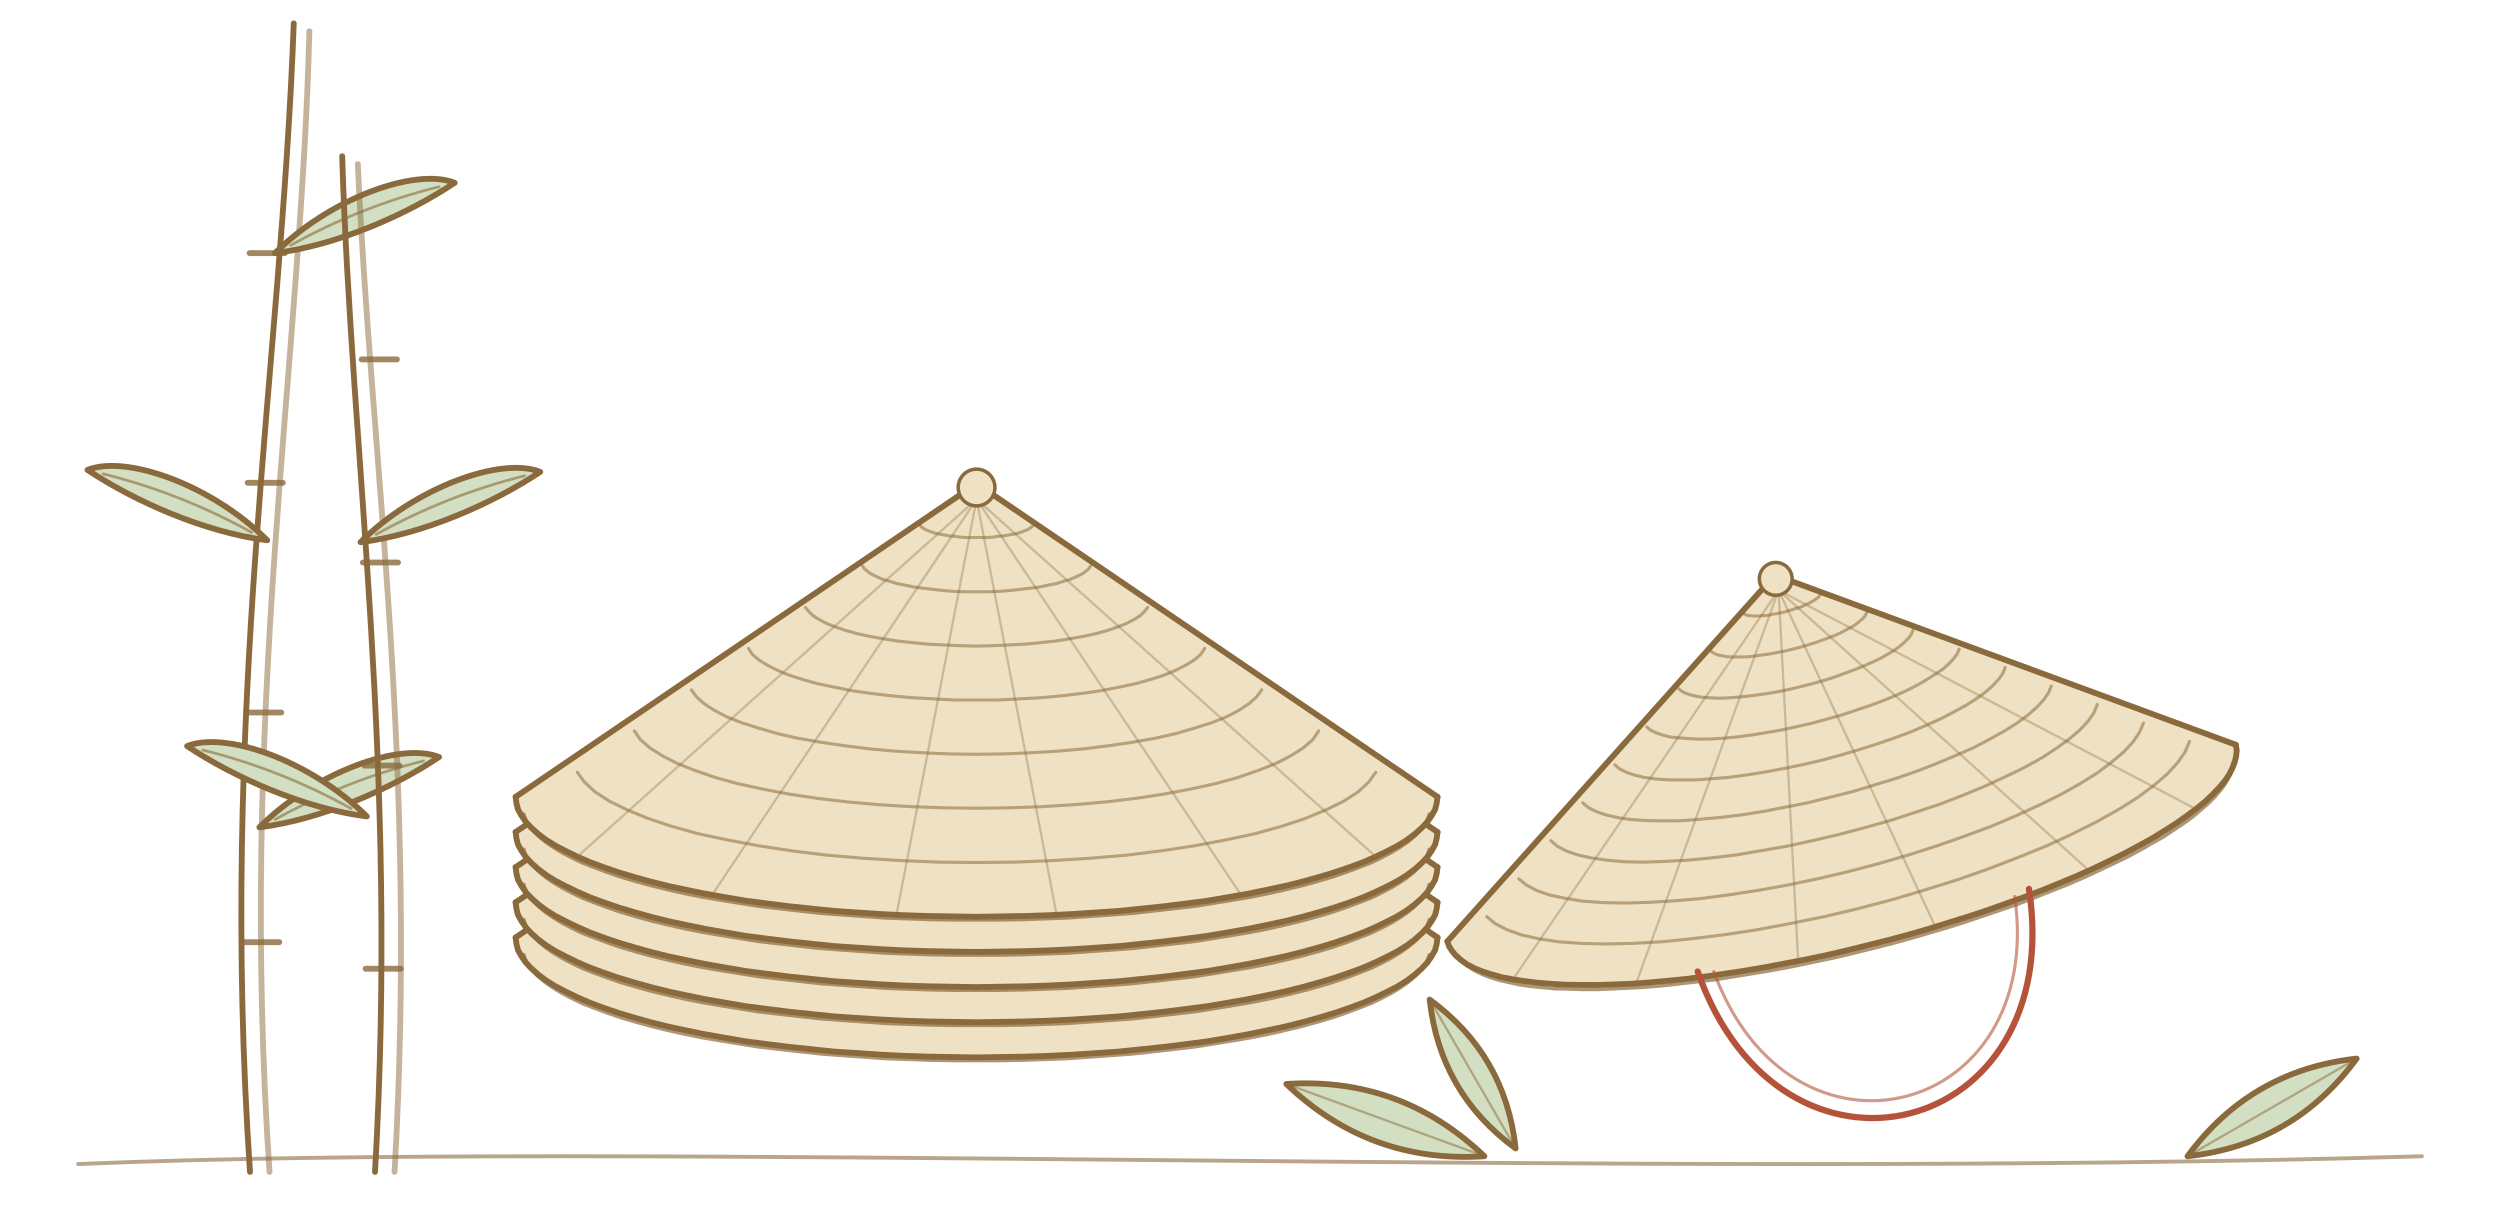
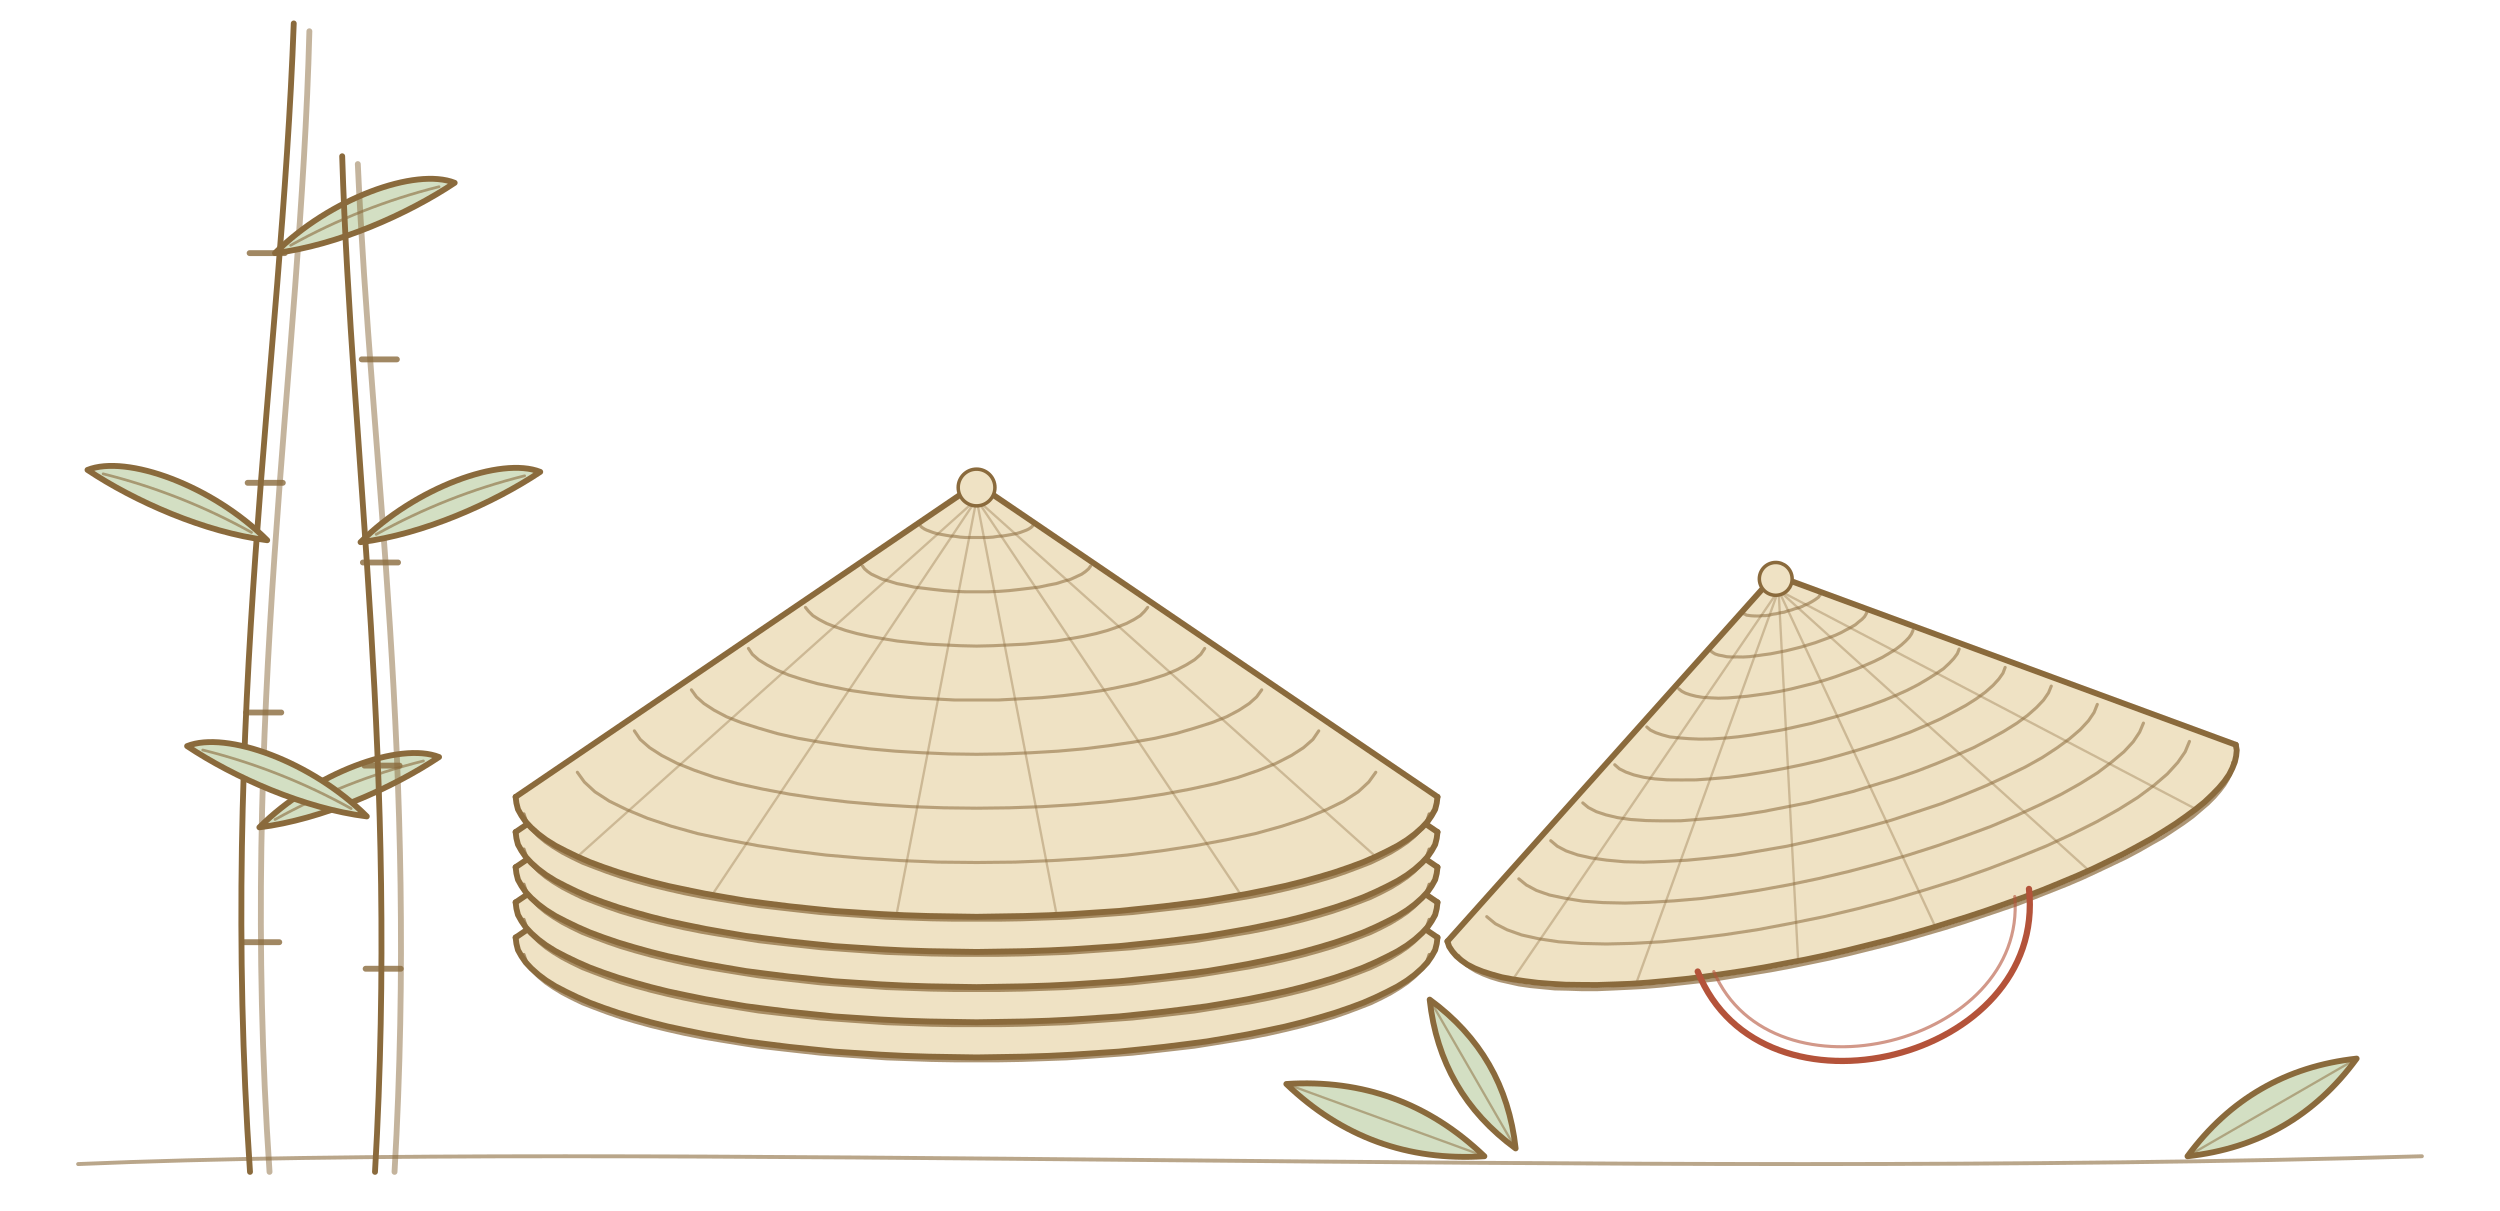
<svg xmlns="http://www.w3.org/2000/svg" viewBox="0 0 640 310" fill="none" stroke="#8a6a3c" stroke-width="1.5" stroke-linecap="round" stroke-linejoin="round">
  <path d="M64 300 C 56 182.4, 72 94.2, 75.2 6" />
  <path d="M69 300 C 61 182.4, 77 94.2, 79.2 8" opacity=".5" />
  <path d="M62.5 241.2 h9" opacity=".8" />
  <path d="M63 182.4 h9" opacity=".8" />
  <path d="M63.4 123.6 h9" opacity=".8" />
  <path d="M63.9 64.8 h9" opacity=".8" />
  <path d="M66.4 211.8 C 80.4 197.8, 102.4 189.8, 112.4 193.8 C 100.4 201.8, 82.4 209.8, 66.4 211.8 Z" fill="#d3dfc3" />
  <path d="M70.4 209.8 Q 88.4 199.8 108.4 194.8" stroke-width="0.7" opacity=".6" />
  <path d="M68.4 138.3 C 54.4 124.3, 32.4 116.3, 22.4 120.3 C 34.4 128.3, 52.4 136.3, 68.4 138.3 Z" fill="#d3dfc3" />
  <path d="M64.4 136.3 Q 46.4 126.3 26.4 121.3" stroke-width="0.7" opacity=".6" />
  <path d="M70.4 64.8 C 84.4 50.8, 106.4 42.8, 116.4 46.8 C 104.4 54.8, 86.4 62.8, 70.4 64.8 Z" fill="#d3dfc3" />
  <path d="M74.4 62.8 Q 92.4 52.8 112.4 47.8" stroke-width="0.7" opacity=".6" />
  <path d="M96 300 C 102 196, 90 118, 87.6 40" />
  <path d="M101 300 C 107 196, 95 118, 91.6 42" opacity=".5" />
  <path d="M93.6 248 h9" opacity=".8" />
  <path d="M93.3 196 h9" opacity=".8" />
  <path d="M92.9 144 h9" opacity=".8" />
  <path d="M92.6 92 h9" opacity=".8" />
  <path d="M93.9 209 C 79.9 195, 57.9 187, 47.9 191 C 59.9 199, 77.9 207, 93.9 209 Z" fill="#d3dfc3" />
  <path d="M89.9 207 Q 71.9 197 51.9 192" stroke-width="0.7" opacity=".6" />
  <path d="M92.3 138.8 C 106.3 124.8, 128.3 116.8, 138.3 120.8 C 126.3 128.8, 108.3 136.8, 92.3 138.8 Z" fill="#d3dfc3" />
  <path d="M96.3 136.8 Q 114.3 126.8 134.3 121.8" stroke-width="0.7" opacity=".6" />
  <path d="M250 159.8 L368 240 L367.8 241.6 L367.4 243.2 L366.5 244.8 L365.4 246.4 L364 247.9 L362.2 249.5 L360.2 251 L357.8 252.5 L355.1 253.9 L352.2 255.3 L349 256.7 L345.5 258 L341.7 259.3 L337.7 260.5 L333.4 261.7 L329 262.8 L324.3 263.8 L319.4 264.8 L314.3 265.7 L309 266.6 L303.6 267.3 L298 268 L292.3 268.6 L286.5 269.2 L280.5 269.6 L274.5 270 L268.5 270.3 L262.3 270.5 L256.2 270.6 L250 270.7 L243.8 270.6 L237.7 270.5 L231.5 270.3 L225.5 270 L219.5 269.6 L213.5 269.2 L207.7 268.6 L202 268 L196.4 267.3 L191 266.6 L185.7 265.7 L180.6 264.8 L175.7 263.8 L171 262.8 L166.6 261.7 L162.3 260.5 L158.3 259.3 L154.5 258 L151 256.7 L147.8 255.3 L144.9 253.9 L142.2 252.5 L139.8 251 L137.8 249.5 L136 247.9 L134.6 246.4 L133.5 244.8 L132.6 243.2 L132.2 241.6 L132 240 L250 159.8 Z" fill="#efe2c4" stroke="none" />
  <path d="M250 159.8 L132 240 M250 159.8 L368 240" />
  <path d="M368 240 L367.8 241.6 L367.4 243.2 L366.5 244.8 L365.4 246.4 L364 247.9 L362.2 249.5 L360.2 251 L357.8 252.5 L355.1 253.9 L352.2 255.3 L349 256.7 L345.5 258 L341.7 259.3 L337.7 260.5 L333.4 261.7 L329 262.8 L324.3 263.8 L319.4 264.8 L314.3 265.7 L309 266.6 L303.6 267.3 L298 268 L292.3 268.6 L286.5 269.2 L280.5 269.6 L274.5 270 L268.5 270.3 L262.3 270.5 L256.2 270.6 L250 270.7 L243.8 270.6 L237.7 270.5 L231.5 270.3 L225.5 270 L219.5 269.6 L213.5 269.2 L207.7 268.6 L202 268 L196.4 267.3 L191 266.6 L185.7 265.7 L180.6 264.8 L175.7 263.8 L171 262.8 L166.6 261.7 L162.3 260.5 L158.3 259.3 L154.5 258 L151 256.7 L147.8 255.3 L144.9 253.9 L142.2 252.5 L139.8 251 L137.8 249.5 L136 247.9 L134.6 246.4 L133.5 244.8 L132.6 243.2 L132.2 241.6 L132 240" />
  <path d="M365.9 244.4 L365.4 245.9 L364.6 247.3 L363.4 248.8 L362 250.2 L360.3 251.6 L358.4 252.9 L356.1 254.3 L353.6 255.6 L350.9 256.9 L347.8 258.1 L344.6 259.3 L341.1 260.5 L337.4 261.6 L333.4 262.7 L329.3 263.7 L324.9 264.7 L320.4 265.6 L315.7 266.4 L310.8 267.2 L305.8 268 L300.6 268.6 L295.3 269.2 L289.9 269.8 L284.4 270.2 L278.8 270.6 L273.1 271 L267.4 271.2 L261.6 271.4 L255.8 271.5 L250 271.5 L244.2 271.5 L238.4 271.4 L232.6 271.2 L226.9 271 L221.2 270.6 L215.6 270.2 L210.1 269.8 L204.7 269.2 L199.4 268.6 L194.2 268 L189.2 267.2 L184.3 266.4 L179.6 265.6 L175.1 264.7 L170.7 263.7 L166.6 262.7 L162.6 261.6 L158.9 260.5 L155.4 259.3 L152.2 258.1 L149.1 256.9 L146.4 255.6 L143.9 254.3 L141.6 252.9 L139.7 251.6 L138 250.2 L136.6 248.8 L135.4 247.3 L134.6 245.9 L134.1 244.4" stroke-width="0.9" opacity=".7" />
  <circle cx="250" cy="160.8" r="4.7" fill="#efe2c4" stroke-width="0.9" />
  <path d="M250 150.8 L368 231 L367.8 232.6 L367.4 234.2 L366.5 235.8 L365.4 237.4 L364 238.9 L362.2 240.5 L360.2 242 L357.8 243.5 L355.1 244.9 L352.2 246.3 L349 247.7 L345.5 249 L341.7 250.3 L337.7 251.5 L333.4 252.7 L329 253.8 L324.3 254.8 L319.4 255.8 L314.3 256.7 L309 257.6 L303.6 258.3 L298 259 L292.3 259.6 L286.5 260.2 L280.5 260.6 L274.5 261 L268.5 261.3 L262.3 261.5 L256.2 261.6 L250 261.7 L243.8 261.6 L237.7 261.5 L231.5 261.3 L225.5 261 L219.5 260.6 L213.5 260.2 L207.7 259.6 L202 259 L196.4 258.3 L191 257.6 L185.7 256.7 L180.6 255.8 L175.7 254.8 L171 253.8 L166.6 252.7 L162.3 251.5 L158.3 250.3 L154.5 249 L151 247.7 L147.8 246.3 L144.9 244.9 L142.2 243.5 L139.8 242 L137.8 240.5 L136 238.9 L134.6 237.4 L133.5 235.8 L132.6 234.2 L132.2 232.6 L132 231 L250 150.8 Z" fill="#efe2c4" stroke="none" />
  <path d="M250 150.8 L132 231 M250 150.8 L368 231" />
  <path d="M368 231 L367.8 232.6 L367.4 234.2 L366.5 235.8 L365.4 237.4 L364 238.9 L362.2 240.5 L360.2 242 L357.8 243.5 L355.1 244.9 L352.2 246.3 L349 247.7 L345.5 249 L341.7 250.3 L337.7 251.5 L333.4 252.7 L329 253.8 L324.3 254.8 L319.4 255.8 L314.3 256.7 L309 257.6 L303.6 258.3 L298 259 L292.3 259.6 L286.5 260.2 L280.5 260.6 L274.5 261 L268.5 261.3 L262.3 261.5 L256.2 261.6 L250 261.7 L243.8 261.6 L237.7 261.5 L231.5 261.3 L225.5 261 L219.5 260.6 L213.5 260.2 L207.7 259.6 L202 259 L196.4 258.3 L191 257.6 L185.7 256.7 L180.6 255.8 L175.7 254.8 L171 253.8 L166.6 252.7 L162.3 251.5 L158.3 250.3 L154.5 249 L151 247.7 L147.8 246.3 L144.9 244.9 L142.2 243.5 L139.8 242 L137.8 240.5 L136 238.9 L134.6 237.4 L133.5 235.8 L132.6 234.2 L132.2 232.6 L132 231" />
  <path d="M365.9 235.4 L365.4 236.9 L364.6 238.3 L363.4 239.8 L362 241.2 L360.3 242.6 L358.4 243.9 L356.1 245.3 L353.6 246.6 L350.9 247.9 L347.8 249.1 L344.6 250.3 L341.1 251.5 L337.4 252.6 L333.4 253.7 L329.3 254.7 L324.9 255.7 L320.4 256.6 L315.7 257.4 L310.8 258.2 L305.8 259 L300.6 259.6 L295.3 260.2 L289.9 260.8 L284.4 261.2 L278.8 261.6 L273.1 262 L267.4 262.2 L261.6 262.4 L255.8 262.5 L250 262.5 L244.2 262.5 L238.4 262.4 L232.6 262.2 L226.9 262 L221.2 261.6 L215.6 261.2 L210.1 260.8 L204.7 260.2 L199.4 259.6 L194.2 259 L189.2 258.2 L184.3 257.4 L179.6 256.6 L175.1 255.7 L170.7 254.7 L166.6 253.7 L162.6 252.6 L158.9 251.5 L155.4 250.3 L152.2 249.1 L149.1 247.9 L146.4 246.6 L143.9 245.3 L141.6 243.9 L139.7 242.6 L138 241.2 L136.6 239.8 L135.4 238.3 L134.6 236.9 L134.1 235.4" stroke-width="0.9" opacity=".7" />
  <circle cx="250" cy="151.8" r="4.7" fill="#efe2c4" stroke-width="0.9" />
  <path d="M250 141.8 L368 222 L367.8 223.6 L367.4 225.2 L366.5 226.8 L365.4 228.4 L364 229.9 L362.2 231.5 L360.2 233 L357.8 234.5 L355.1 235.9 L352.2 237.3 L349 238.7 L345.5 240 L341.7 241.3 L337.7 242.5 L333.4 243.7 L329 244.8 L324.3 245.8 L319.4 246.8 L314.3 247.7 L309 248.6 L303.6 249.3 L298 250 L292.3 250.6 L286.5 251.2 L280.5 251.6 L274.5 252 L268.5 252.3 L262.3 252.5 L256.2 252.6 L250 252.7 L243.8 252.6 L237.7 252.5 L231.5 252.3 L225.5 252 L219.5 251.6 L213.5 251.2 L207.7 250.6 L202 250 L196.4 249.3 L191 248.6 L185.7 247.7 L180.6 246.8 L175.7 245.8 L171 244.8 L166.6 243.7 L162.3 242.5 L158.3 241.3 L154.5 240 L151 238.7 L147.8 237.3 L144.9 235.9 L142.2 234.5 L139.8 233 L137.8 231.5 L136 229.9 L134.6 228.4 L133.5 226.8 L132.6 225.2 L132.2 223.6 L132 222 L250 141.8 Z" fill="#efe2c4" stroke="none" />
  <path d="M250 141.8 L132 222 M250 141.8 L368 222" />
  <path d="M368 222 L367.8 223.6 L367.4 225.2 L366.5 226.8 L365.4 228.4 L364 229.9 L362.2 231.5 L360.2 233 L357.8 234.5 L355.1 235.9 L352.2 237.3 L349 238.7 L345.5 240 L341.7 241.3 L337.7 242.5 L333.4 243.7 L329 244.8 L324.3 245.8 L319.4 246.8 L314.3 247.7 L309 248.6 L303.6 249.3 L298 250 L292.3 250.6 L286.5 251.2 L280.5 251.6 L274.5 252 L268.5 252.3 L262.3 252.5 L256.2 252.6 L250 252.7 L243.8 252.6 L237.7 252.5 L231.5 252.3 L225.5 252 L219.5 251.6 L213.5 251.2 L207.7 250.6 L202 250 L196.4 249.3 L191 248.6 L185.7 247.7 L180.6 246.8 L175.7 245.8 L171 244.8 L166.6 243.7 L162.3 242.5 L158.3 241.3 L154.5 240 L151 238.7 L147.8 237.3 L144.9 235.9 L142.2 234.5 L139.8 233 L137.8 231.5 L136 229.9 L134.6 228.4 L133.5 226.8 L132.6 225.2 L132.2 223.6 L132 222" />
  <path d="M365.9 226.4 L365.4 227.9 L364.6 229.3 L363.4 230.8 L362 232.2 L360.3 233.6 L358.4 234.9 L356.1 236.3 L353.6 237.6 L350.9 238.9 L347.8 240.1 L344.6 241.3 L341.1 242.5 L337.4 243.6 L333.4 244.7 L329.3 245.7 L324.9 246.7 L320.4 247.6 L315.7 248.4 L310.8 249.2 L305.8 250 L300.6 250.6 L295.3 251.2 L289.9 251.8 L284.4 252.2 L278.8 252.6 L273.1 253 L267.4 253.2 L261.6 253.4 L255.8 253.5 L250 253.5 L244.2 253.5 L238.4 253.4 L232.6 253.2 L226.9 253 L221.2 252.6 L215.6 252.2 L210.1 251.8 L204.7 251.2 L199.4 250.6 L194.2 250 L189.2 249.2 L184.3 248.4 L179.6 247.6 L175.1 246.7 L170.7 245.7 L166.6 244.7 L162.6 243.6 L158.9 242.5 L155.4 241.3 L152.2 240.1 L149.1 238.9 L146.4 237.6 L143.9 236.3 L141.6 234.9 L139.7 233.6 L138 232.2 L136.6 230.8 L135.4 229.3 L134.6 227.9 L134.1 226.4" stroke-width="0.9" opacity=".7" />
  <circle cx="250" cy="142.8" r="4.7" fill="#efe2c4" stroke-width="0.9" />
  <path d="M250 132.8 L368 213 L367.8 214.6 L367.4 216.2 L366.5 217.8 L365.4 219.4 L364 220.9 L362.2 222.5 L360.2 224 L357.8 225.5 L355.1 226.9 L352.2 228.3 L349 229.7 L345.5 231 L341.7 232.3 L337.7 233.5 L333.4 234.7 L329 235.8 L324.3 236.8 L319.4 237.8 L314.3 238.7 L309 239.6 L303.6 240.3 L298 241 L292.3 241.6 L286.5 242.2 L280.5 242.6 L274.5 243 L268.5 243.3 L262.3 243.5 L256.2 243.6 L250 243.7 L243.8 243.6 L237.7 243.5 L231.5 243.3 L225.5 243 L219.5 242.6 L213.5 242.2 L207.7 241.6 L202 241 L196.4 240.3 L191 239.6 L185.7 238.7 L180.6 237.8 L175.7 236.8 L171 235.8 L166.6 234.7 L162.3 233.5 L158.3 232.3 L154.5 231 L151 229.7 L147.8 228.3 L144.9 226.9 L142.2 225.5 L139.8 224 L137.8 222.5 L136 220.9 L134.6 219.4 L133.5 217.8 L132.6 216.2 L132.2 214.6 L132 213 L250 132.8 Z" fill="#efe2c4" stroke="none" />
  <path d="M250 132.8 L132 213 M250 132.8 L368 213" />
  <path d="M368 213 L367.8 214.6 L367.4 216.2 L366.5 217.8 L365.4 219.4 L364 220.9 L362.2 222.5 L360.2 224 L357.8 225.5 L355.1 226.9 L352.2 228.3 L349 229.7 L345.5 231 L341.7 232.3 L337.7 233.5 L333.4 234.7 L329 235.8 L324.3 236.8 L319.4 237.8 L314.3 238.7 L309 239.6 L303.6 240.3 L298 241 L292.3 241.6 L286.5 242.2 L280.5 242.6 L274.5 243 L268.5 243.3 L262.3 243.5 L256.2 243.6 L250 243.7 L243.8 243.6 L237.7 243.5 L231.5 243.3 L225.5 243 L219.5 242.6 L213.5 242.2 L207.7 241.6 L202 241 L196.4 240.3 L191 239.6 L185.7 238.7 L180.6 237.8 L175.7 236.8 L171 235.8 L166.6 234.7 L162.3 233.5 L158.3 232.3 L154.5 231 L151 229.7 L147.8 228.3 L144.9 226.9 L142.2 225.5 L139.8 224 L137.8 222.5 L136 220.9 L134.6 219.4 L133.5 217.8 L132.6 216.2 L132.2 214.6 L132 213" />
  <path d="M365.9 217.4 L365.4 218.9 L364.6 220.3 L363.4 221.8 L362 223.2 L360.3 224.6 L358.4 225.9 L356.1 227.3 L353.6 228.6 L350.9 229.9 L347.8 231.1 L344.6 232.3 L341.1 233.5 L337.4 234.6 L333.4 235.7 L329.3 236.7 L324.9 237.7 L320.4 238.6 L315.7 239.4 L310.8 240.2 L305.8 241 L300.6 241.6 L295.3 242.2 L289.9 242.8 L284.4 243.2 L278.8 243.6 L273.1 244 L267.4 244.2 L261.6 244.4 L255.8 244.5 L250 244.5 L244.2 244.5 L238.4 244.4 L232.6 244.2 L226.9 244 L221.2 243.6 L215.6 243.2 L210.1 242.8 L204.7 242.2 L199.4 241.6 L194.2 241 L189.2 240.2 L184.3 239.4 L179.6 238.6 L175.1 237.7 L170.7 236.7 L166.6 235.7 L162.6 234.6 L158.9 233.5 L155.4 232.3 L152.2 231.1 L149.1 229.9 L146.4 228.6 L143.9 227.3 L141.6 225.9 L139.7 224.6 L138 223.2 L136.6 221.8 L135.4 220.3 L134.6 218.9 L134.1 217.4" stroke-width="0.9" opacity=".7" />
  <circle cx="250" cy="133.8" r="4.7" fill="#efe2c4" stroke-width="0.9" />
  <path d="M250 123.8 L368 204 L367.8 205.6 L367.4 207.2 L366.5 208.8 L365.4 210.4 L364 211.9 L362.2 213.5 L360.2 215 L357.8 216.5 L355.1 217.9 L352.2 219.3 L349 220.7 L345.5 222 L341.7 223.3 L337.7 224.5 L333.4 225.7 L329 226.8 L324.3 227.8 L319.4 228.8 L314.3 229.7 L309 230.6 L303.6 231.3 L298 232 L292.3 232.6 L286.5 233.2 L280.5 233.6 L274.5 234 L268.5 234.3 L262.3 234.5 L256.2 234.6 L250 234.7 L243.8 234.6 L237.7 234.5 L231.5 234.3 L225.5 234 L219.5 233.6 L213.5 233.2 L207.7 232.6 L202 232 L196.4 231.3 L191 230.6 L185.7 229.7 L180.6 228.8 L175.7 227.8 L171 226.8 L166.6 225.7 L162.3 224.5 L158.3 223.3 L154.5 222 L151 220.7 L147.8 219.3 L144.9 217.9 L142.2 216.5 L139.8 215 L137.8 213.5 L136 211.9 L134.6 210.4 L133.5 208.8 L132.6 207.2 L132.2 205.6 L132 204 L250 123.8 Z" fill="#efe2c4" stroke="none" />
  <path d="M264.6 134.3 L264.3 134.7 L264 135 L263.4 135.4 L262.8 135.7 L262 136 L261.2 136.3 L260.2 136.6 L259.1 136.8 L258 137 L256.8 137.2 L255.5 137.3 L254.2 137.5 L252.8 137.6 L251.4 137.6 L250 137.6 L248.6 137.6 L247.2 137.6 L245.8 137.5 L244.5 137.3 L243.2 137.2 L242 137 L240.9 136.8 L239.8 136.6 L238.8 136.3 L238 136 L237.2 135.7 L236.6 135.4 L236 135 L235.7 134.7 L235.4 134.3" stroke-width="0.8" opacity=".55" />
  <path d="M279.2 144.9 L278.7 145.6 L277.9 146.3 L276.9 147 L275.6 147.6 L274.1 148.3 L272.3 148.8 L270.4 149.4 L268.3 149.8 L266 150.3 L263.5 150.6 L261 150.9 L258.3 151.2 L255.6 151.4 L252.8 151.5 L250 151.5 L247.2 151.5 L244.4 151.4 L241.7 151.2 L239 150.9 L236.5 150.6 L234 150.3 L231.7 149.8 L229.6 149.4 L227.7 148.8 L225.9 148.3 L224.4 147.6 L223.1 147 L222.1 146.3 L221.3 145.6 L220.8 144.9" stroke-width="0.8" opacity=".55" />
  <path d="M293.8 155.5 L293 156.5 L291.9 157.6 L290.3 158.6 L288.4 159.6 L286.1 160.5 L283.5 161.4 L280.6 162.2 L277.4 162.9 L274 163.5 L270.3 164.1 L266.5 164.5 L262.5 164.9 L258.4 165.1 L254.2 165.3 L250 165.4 L245.8 165.3 L241.6 165.1 L237.5 164.9 L233.5 164.5 L229.7 164.1 L226 163.5 L222.6 162.9 L219.4 162.2 L216.5 161.4 L213.9 160.5 L211.6 159.6 L209.7 158.6 L208.1 157.6 L207 156.5 L206.2 155.5" stroke-width="0.8" opacity=".55" />
  <path d="M308.4 166 L307.4 167.5 L305.8 168.9 L303.7 170.2 L301.2 171.5 L298.1 172.8 L294.7 173.9 L290.8 175 L286.5 175.9 L282 176.8 L277.1 177.5 L272 178.1 L266.7 178.6 L261.2 178.9 L255.6 179.2 L250 179.2 L244.4 179.2 L238.8 178.9 L233.3 178.6 L228 178.1 L222.9 177.5 L218 176.8 L213.5 175.9 L209.2 175 L205.3 173.9 L201.9 172.8 L198.8 171.5 L196.3 170.2 L194.2 168.9 L192.6 167.5 L191.6 166" stroke-width="0.8" opacity=".55" />
  <path d="M323 176.6 L321.7 178.4 L319.8 180.1 L317.2 181.8 L314 183.5 L310.2 185 L305.8 186.4 L301 187.8 L295.7 189 L290 190 L283.9 190.9 L277.5 191.7 L270.8 192.3 L264 192.7 L257 193 L250 193.1 L243 193 L236 192.7 L229.2 192.3 L222.5 191.7 L216.1 190.9 L210 190 L204.3 189 L199 187.8 L194.2 186.4 L189.8 185 L186 183.5 L182.8 181.8 L180.2 180.1 L178.3 178.4 L177 176.6" stroke-width="0.8" opacity=".55" />
  <path d="M337.6 187.1 L336.1 189.3 L333.7 191.4 L330.6 193.4 L326.7 195.4 L322.2 197.2 L317 199 L311.2 200.6 L304.8 202 L297.9 203.3 L290.6 204.4 L283 205.3 L275 206 L266.8 206.5 L258.4 206.8 L250 206.9 L241.6 206.8 L233.2 206.5 L225 206 L217 205.3 L209.4 204.4 L202.1 203.3 L195.2 202 L188.8 200.6 L183 199 L177.8 197.2 L173.3 195.4 L169.4 193.4 L166.3 191.4 L163.9 189.3 L162.4 187.1" stroke-width="0.8" opacity=".55" />
  <path d="M352.2 197.7 L350.4 200.2 L347.7 202.7 L344 205.1 L339.5 207.3 L334.2 209.5 L328.2 211.5 L321.4 213.4 L313.9 215 L305.9 216.5 L297.4 217.8 L288.5 218.9 L279.2 219.7 L269.6 220.3 L259.8 220.7 L250 220.8 L240.2 220.7 L230.4 220.3 L220.8 219.7 L211.5 218.9 L202.6 217.8 L194.1 216.5 L186.1 215 L178.6 213.4 L171.8 211.5 L165.8 209.5 L160.5 207.3 L156 205.1 L152.3 202.7 L149.6 200.2 L147.8 197.7" stroke-width="0.8" opacity=".55" />
  <path d="M250 127.8 L352.2 219.3" stroke-width="0.6" opacity=".35" />
  <path d="M250 127.8 L317.7 229.1" stroke-width="0.6" opacity=".35" />
  <path d="M250 127.8 L270.5 234.2" stroke-width="0.6" opacity=".35" />
  <path d="M250 127.8 L229.5 234.2" stroke-width="0.6" opacity=".35" />
  <path d="M250 127.8 L182.3 229.1" stroke-width="0.6" opacity=".35" />
  <path d="M250 127.8 L147.8 219.3" stroke-width="0.6" opacity=".35" />
  <path d="M250 123.8 L132 204 M250 123.8 L368 204" />
  <path d="M368 204 L367.8 205.6 L367.4 207.2 L366.5 208.8 L365.4 210.4 L364 211.9 L362.2 213.5 L360.2 215 L357.8 216.5 L355.1 217.9 L352.2 219.3 L349 220.7 L345.5 222 L341.7 223.3 L337.7 224.5 L333.4 225.7 L329 226.8 L324.3 227.8 L319.4 228.8 L314.3 229.7 L309 230.6 L303.6 231.3 L298 232 L292.3 232.6 L286.5 233.2 L280.5 233.6 L274.5 234 L268.5 234.3 L262.3 234.5 L256.2 234.6 L250 234.7 L243.8 234.6 L237.7 234.5 L231.5 234.3 L225.5 234 L219.5 233.6 L213.5 233.2 L207.7 232.6 L202 232 L196.4 231.3 L191 230.6 L185.7 229.7 L180.6 228.8 L175.7 227.8 L171 226.8 L166.6 225.7 L162.3 224.5 L158.3 223.3 L154.5 222 L151 220.7 L147.8 219.3 L144.9 217.9 L142.2 216.5 L139.8 215 L137.8 213.5 L136 211.9 L134.6 210.4 L133.5 208.8 L132.6 207.2 L132.2 205.6 L132 204" />
  <path d="M365.9 208.4 L365.4 209.9 L364.6 211.3 L363.4 212.8 L362 214.2 L360.3 215.6 L358.4 216.9 L356.1 218.3 L353.6 219.6 L350.9 220.9 L347.8 222.1 L344.6 223.3 L341.1 224.5 L337.4 225.6 L333.4 226.7 L329.3 227.7 L324.9 228.7 L320.4 229.6 L315.7 230.4 L310.8 231.2 L305.8 232 L300.6 232.6 L295.3 233.2 L289.9 233.8 L284.4 234.2 L278.8 234.6 L273.1 235 L267.4 235.2 L261.6 235.4 L255.8 235.5 L250 235.5 L244.2 235.5 L238.4 235.4 L232.6 235.2 L226.9 235 L221.2 234.6 L215.6 234.2 L210.1 233.8 L204.7 233.2 L199.4 232.6 L194.2 232 L189.2 231.2 L184.3 230.4 L179.6 229.6 L175.1 228.7 L170.7 227.7 L166.6 226.7 L162.6 225.6 L158.9 224.5 L155.4 223.3 L152.2 222.1 L149.1 220.9 L146.4 219.6 L143.9 218.3 L141.6 216.9 L139.7 215.6 L138 214.2 L136.6 212.8 L135.4 211.3 L134.6 209.9 L134.1 208.4" stroke-width="0.9" opacity=".7" />
  <circle cx="250" cy="124.8" r="4.7" fill="#efe2c4" stroke-width="0.9" />
  <g transform="rotate(-14 470 210)">
    <path d="M470 145.3 L574 216 L573.9 217.4 L573.4 218.8 L572.7 220.2 L571.7 221.6 L570.5 223 L568.9 224.4 L567.1 225.7 L565 227 L562.7 228.3 L560.1 229.5 L557.2 230.7 L554.1 231.9 L550.8 233 L547.3 234.1 L543.5 235.1 L539.6 236.1 L535.4 237 L531.1 237.9 L526.6 238.7 L522 239.4 L517.2 240.1 L512.3 240.7 L507.3 241.2 L502.1 241.7 L496.9 242.1 L491.6 242.4 L486.3 242.7 L480.9 242.9 L475.4 243 L470 243 L464.6 243 L459.1 242.9 L453.7 242.7 L448.4 242.4 L443.1 242.1 L437.9 241.7 L432.7 241.2 L427.7 240.7 L422.8 240.1 L418 239.4 L413.4 238.7 L408.9 237.9 L404.6 237 L400.4 236.1 L396.5 235.1 L392.7 234.1 L389.2 233 L385.9 231.9 L382.8 230.7 L379.9 229.5 L377.3 228.3 L375 227 L372.9 225.7 L371.1 224.4 L369.5 223 L368.3 221.6 L367.3 220.2 L366.6 218.8 L366.1 217.4 L366 216 L470 145.3 Z" fill="#efe2c4" stroke="none" />
    <path d="M480.3 152.7 L480.1 153 L479.8 153.2 L479.5 153.5 L479 153.7 L478.5 153.9 L477.9 154.1 L477.2 154.3 L476.4 154.5 L475.6 154.6 L474.8 154.8 L473.9 154.9 L472.9 154.9 L472 155 L471 155 L470 155.1 L469 155 L468 155 L467.1 154.9 L466.1 154.9 L465.2 154.8 L464.4 154.6 L463.6 154.5 L462.8 154.3 L462.1 154.1 L461.5 153.9 L461 153.7 L460.5 153.5 L460.2 153.2 L459.9 153 L459.7 152.7" stroke-width="0.8" opacity=".55" />
    <path d="M490.6 160.2 L490.2 160.7 L489.7 161.2 L488.9 161.7 L488 162.1 L487 162.6 L485.7 163 L484.4 163.3 L482.9 163.7 L481.3 164 L479.6 164.2 L477.7 164.4 L475.9 164.6 L473.9 164.7 L472 164.8 L470 164.8 L468 164.8 L466.1 164.7 L464.1 164.6 L462.3 164.4 L460.4 164.2 L458.7 164 L457.1 163.7 L455.6 163.3 L454.3 163 L453 162.6 L452 162.1 L451.1 161.7 L450.3 161.2 L449.8 160.7 L449.4 160.2" stroke-width="0.8" opacity=".55" />
    <path d="M500.9 167.6 L500.3 168.4 L499.5 169.1 L498.4 169.8 L497.1 170.5 L495.5 171.2 L493.6 171.8 L491.6 172.4 L489.3 172.9 L486.9 173.3 L484.3 173.7 L481.6 174 L478.8 174.3 L475.9 174.5 L473 174.6 L470 174.6 L467 174.6 L464.1 174.5 L461.2 174.3 L458.4 174 L455.7 173.7 L453.1 173.3 L450.7 172.9 L448.4 172.4 L446.4 171.8 L444.5 171.2 L442.9 170.5 L441.6 169.8 L440.5 169.1 L439.7 168.4 L439.1 167.6" stroke-width="0.8" opacity=".55" />
    <path d="M511.2 175.1 L510.5 176.1 L509.3 177.1 L507.9 178 L506.1 179 L503.9 179.8 L501.5 180.6 L498.8 181.4 L495.8 182.1 L492.5 182.7 L489.1 183.2 L485.5 183.6 L481.7 183.9 L477.9 184.2 L474 184.3 L470 184.4 L466 184.3 L462.1 184.2 L458.3 183.9 L454.5 183.6 L450.9 183.2 L447.5 182.7 L444.2 182.1 L441.2 181.4 L438.5 180.6 L436.1 179.8 L433.9 179 L432.1 178 L430.7 177.1 L429.5 176.1 L428.8 175.1" stroke-width="0.8" opacity=".55" />
    <path d="M521.5 182.5 L520.6 183.8 L519.2 185 L517.4 186.2 L515.1 187.4 L512.4 188.5 L509.4 189.5 L505.9 190.4 L502.2 191.3 L498.2 192 L493.9 192.7 L489.4 193.2 L484.7 193.6 L479.9 193.9 L475 194.1 L470 194.2 L465 194.1 L460.1 193.9 L455.3 193.6 L450.6 193.2 L446.1 192.7 L441.8 192 L437.8 191.3 L434.1 190.4 L430.6 189.5 L427.6 188.5 L424.9 187.4 L422.6 186.2 L420.8 185 L419.4 183.8 L418.5 182.5" stroke-width="0.8" opacity=".55" />
    <path d="M531.8 190 L530.7 191.5 L529 193 L526.8 194.4 L524.1 195.8 L520.9 197.1 L517.2 198.3 L513.1 199.4 L508.6 200.5 L503.8 201.3 L498.7 202.1 L493.2 202.8 L487.6 203.3 L481.8 203.6 L475.9 203.9 L470 203.9 L464.1 203.9 L458.2 203.6 L452.4 203.3 L446.8 202.8 L441.3 202.1 L436.2 201.3 L431.4 200.5 L426.9 199.4 L422.8 198.3 L419.1 197.1 L415.9 195.8 L413.2 194.4 L411 193 L409.3 191.5 L408.2 190" stroke-width="0.8" opacity=".55" />
    <path d="M542.1 197.4 L540.8 199.2 L538.9 200.9 L536.3 202.6 L533.1 204.2 L529.4 205.7 L525.1 207.2 L520.3 208.5 L515.1 209.6 L509.4 210.7 L503.4 211.6 L497.1 212.4 L490.6 212.9 L483.8 213.4 L476.9 213.6 L470 213.7 L463.1 213.6 L456.2 213.4 L449.4 212.9 L442.9 212.4 L436.6 211.6 L430.6 210.7 L424.9 209.6 L419.7 208.5 L414.9 207.2 L410.6 205.7 L406.9 204.2 L403.7 202.6 L401.1 200.9 L399.2 199.2 L397.9 197.4" stroke-width="0.8" opacity=".55" />
    <path d="M552.4 204.9 L550.9 206.9 L548.7 208.9 L545.8 210.8 L542.1 212.6 L537.9 214.4 L533 216 L527.5 217.5 L521.5 218.8 L515.1 220 L508.2 221.1 L501 221.9 L493.5 222.6 L485.8 223.1 L477.9 223.4 L470 223.5 L462.1 223.4 L454.2 223.1 L446.5 222.6 L439 221.9 L431.8 221.1 L424.9 220 L418.5 218.8 L412.5 217.5 L407 216 L402.1 214.4 L397.9 212.6 L394.2 210.8 L391.3 208.9 L389.1 206.9 L387.6 204.9" stroke-width="0.8" opacity=".55" />
    <path d="M562.7 212.3 L561 214.6 L558.5 216.8 L555.2 219 L551.2 221 L546.4 223 L540.9 224.8 L534.7 226.5 L528 228 L520.7 229.4 L513 230.5 L504.9 231.5 L496.4 232.3 L487.8 232.8 L478.9 233.2 L470 233.3 L461.1 233.2 L452.2 232.8 L443.6 232.3 L435.1 231.5 L427 230.5 L419.3 229.4 L412 228 L405.3 226.5 L399.1 224.8 L393.6 223 L388.8 221 L384.8 219 L381.5 216.8 L379 214.6 L377.3 212.3" stroke-width="0.8" opacity=".55" />
    <path d="M470 149.3 L560.1 229.5" stroke-width="0.6" opacity=".35" />
    <path d="M470 149.3 L529.7 238.1" stroke-width="0.6" opacity=".35" />
    <path d="M470 149.3 L488.1 242.6" stroke-width="0.6" opacity=".35" />
    <path d="M470 149.3 L451.9 242.6" stroke-width="0.6" opacity=".35" />
    <path d="M470 149.3 L410.3 238.1" stroke-width="0.6" opacity=".35" />
    <path d="M470 149.3 L379.9 229.5" stroke-width="0.6" opacity=".35" />
    <path d="M470 145.3 L366 216 M470 145.3 L574 216" />
    <path d="M574 216 L573.9 217.4 L573.4 218.8 L572.7 220.2 L571.7 221.6 L570.5 223 L568.9 224.4 L567.1 225.7 L565 227 L562.7 228.3 L560.1 229.5 L557.2 230.7 L554.1 231.9 L550.8 233 L547.3 234.1 L543.5 235.1 L539.6 236.1 L535.4 237 L531.1 237.9 L526.6 238.7 L522 239.4 L517.2 240.1 L512.3 240.7 L507.3 241.2 L502.1 241.7 L496.9 242.1 L491.6 242.4 L486.3 242.7 L480.9 242.9 L475.4 243 L470 243 L464.6 243 L459.1 242.9 L453.7 242.7 L448.4 242.4 L443.1 242.1 L437.9 241.7 L432.7 241.2 L427.7 240.7 L422.8 240.1 L418 239.4 L413.4 238.7 L408.9 237.9 L404.6 237 L400.4 236.1 L396.5 235.1 L392.7 234.1 L389.2 233 L385.9 231.9 L382.8 230.7 L379.9 229.5 L377.3 228.3 L375 227 L372.9 225.7 L371.1 224.4 L369.5 223 L368.3 221.6 L367.3 220.2 L366.6 218.8 L366.1 217.4 L366 216" />
    <path d="M572.2 220.2 L571.7 221.5 L571 222.7 L570 224 L568.7 225.3 L567.2 226.5 L565.5 227.7 L563.5 228.9 L561.3 230 L558.9 231.2 L556.2 232.3 L553.4 233.3 L550.3 234.4 L547 235.3 L543.5 236.3 L539.9 237.2 L536 238 L532 238.8 L527.9 239.6 L523.6 240.3 L519.1 240.9 L514.6 241.5 L509.9 242.1 L505.1 242.5 L500.3 242.9 L495.4 243.3 L490.4 243.6 L485.3 243.8 L480.2 244 L475.1 244.1 L470 244.1 L464.9 244.1 L459.8 244 L454.7 243.8 L449.6 243.6 L444.6 243.3 L439.7 242.9 L434.9 242.5 L430.1 242.1 L425.4 241.5 L420.9 240.9 L416.4 240.3 L412.1 239.6 L408 238.8 L404 238 L400.1 237.2 L396.5 236.3 L393 235.3 L389.7 234.4 L386.6 233.3 L383.8 232.3 L381.1 231.2 L378.7 230 L376.5 228.9 L374.5 227.7 L372.8 226.5 L371.3 225.3 L370 224 L369 222.7 L368.3 221.5 L367.8 220.2" stroke-width="0.9" opacity=".7" />
    <circle cx="470" cy="146.3" r="4.2" fill="#efe2c4" stroke-width="0.9" />
-     <path d="M426.3 239 C 432.3 303.5, 507.7 303.5, 513.7 239" stroke="#b4533a" stroke-width="1.6" />
-     <path d="M430.3 240 C 436.3 297.2, 503.7 297.2, 509.7 240" stroke="#b4533a" stroke-width="0.8" opacity=".6" />
+     <path d="M426.3 239 C 432.3 282.7, 507.7 282.7, 513.7 239" stroke="#b4533a" stroke-width="1.6" />
+     <path d="M430.3 240 C 436.3 277.5, 503.7 277.5, 509.7 240" stroke="#b4533a" stroke-width="0.8" opacity=".6" />
  </g>
  <path d="M380 296 Q 358.7 275.6 329.3 277.5 Q 350.6 297.9 380 296 Z" fill="#d3dfc3" />
  <path d="M380 296 L329.3 277.5" stroke-width="0.6" opacity=".5" />
  <path d="M388 294 Q 385.4 270.1 366 255.9 Q 368.6 279.8 388 294 Z" fill="#d3dfc3" />
  <path d="M388 294 L366 255.9" stroke-width="0.6" opacity=".5" />
  <path d="M560 296 Q 587.2 293 603.3 271 Q 576.2 274 560 296 Z" fill="#d3dfc3" />
  <path d="M560 296 L603.3 271" stroke-width="0.6" opacity=".5" />
  <path d="M20 298 C 160 292, 420 302, 620 296" stroke-width="1" opacity=".6" />
</svg>
